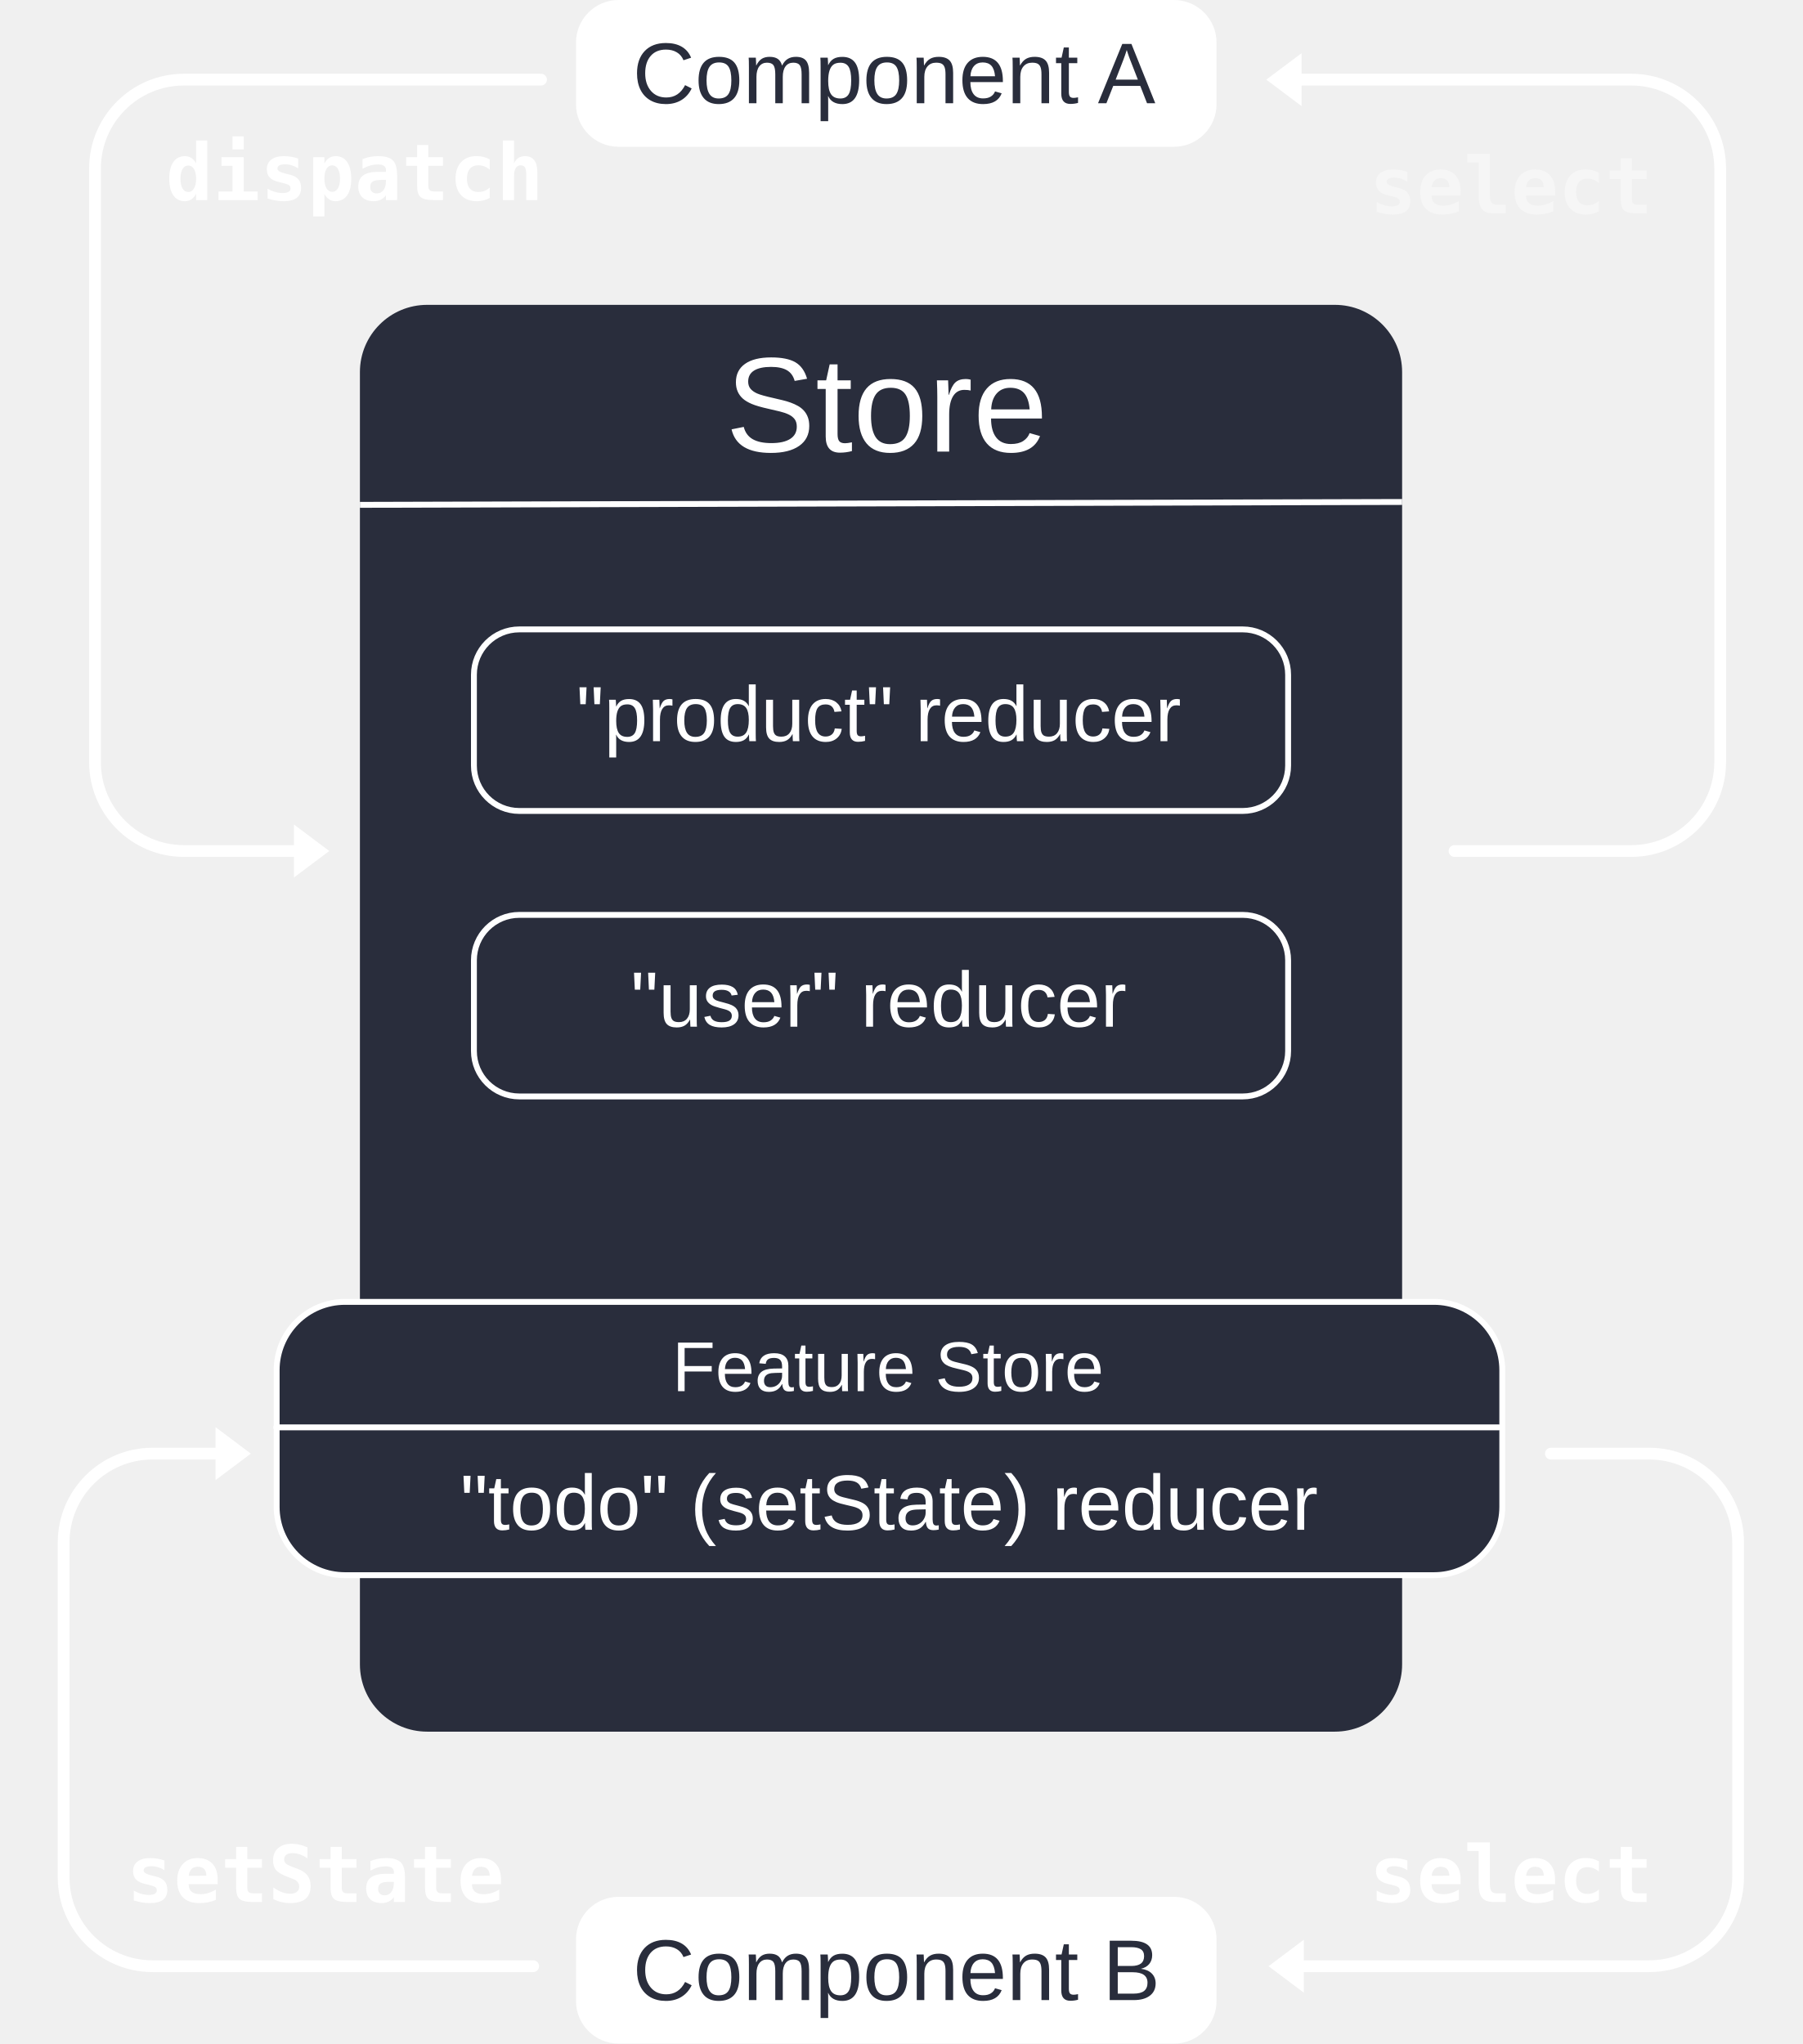
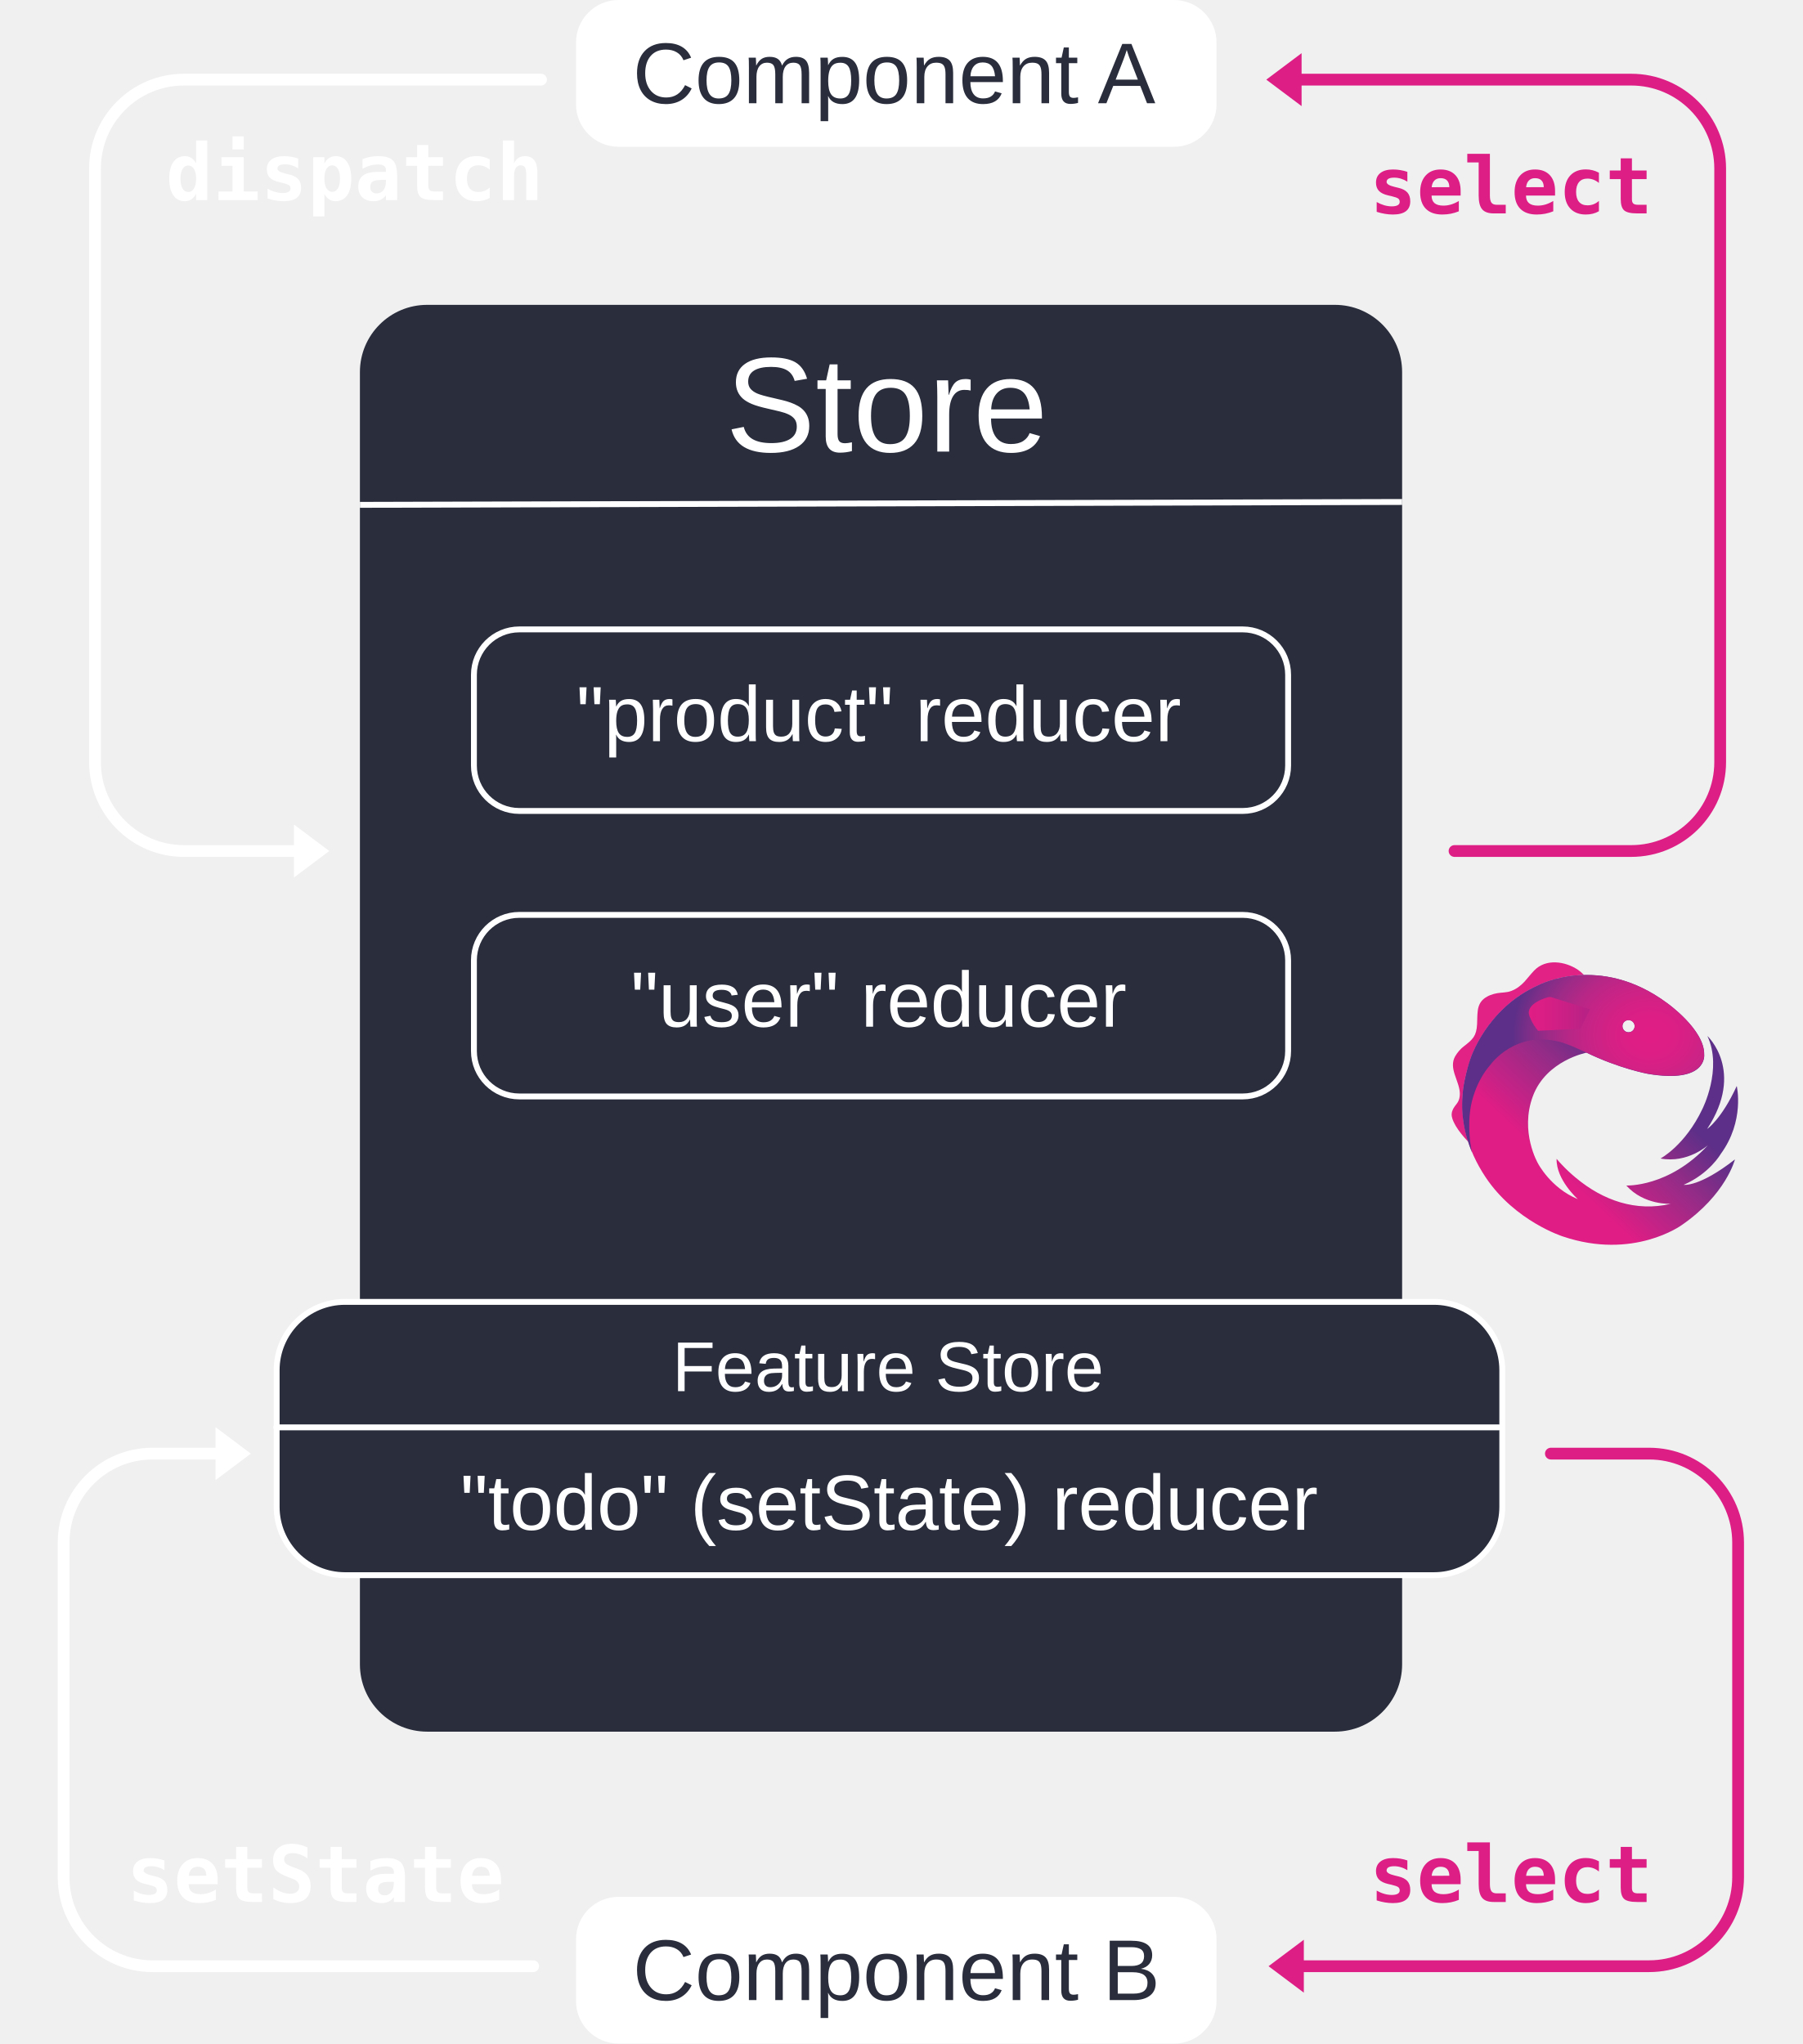
<svg xmlns="http://www.w3.org/2000/svg" width="100%" height="100%" viewBox="0 0 1915 2172" version="1.1" xml:space="preserve" style="fill-rule:evenodd;clip-rule:evenodd;stroke-linecap:round;stroke-linejoin:round;stroke-miterlimit:1.5;">
  <path d="M1489.76,395.366c-0,-39.421 -32.005,-71.426 -71.426,-71.426l-964.496,-0c-39.421,-0 -71.426,32.005 -71.426,71.426l0,1373.3c0,39.421 32.005,71.426 71.426,71.426l964.496,-0c39.421,-0 71.426,-32.005 71.426,-71.426l-0,-1373.3Z" style="fill:#292d3c;" />
  <text x="770.787px" y="479.886px" style="font-family:'ArialMT', 'Arial', sans-serif;font-size:143.352px;fill:#fff;">Store</text>
  <g>
    <text x="612.193px" y="787.614px" style="font-family:'ArialMT', 'Arial', sans-serif;font-size:83.333px;fill:#fff;">"product" reducer</text>
    <path d="M1368.63,717.044c0,-26.62 -21.612,-48.231 -48.231,-48.231l-768.619,-0c-26.62,-0 -48.232,21.611 -48.232,48.231l-0,96.463c-0,26.62 21.612,48.232 48.232,48.232l768.619,0c26.619,0 48.231,-21.612 48.231,-48.232l0,-96.463Z" style="fill:none;stroke:#fff;stroke-width:6.25px;" />
  </g>
  <g>
    <text x="670.115px" y="1090.98px" style="font-family:'ArialMT', 'Arial', sans-serif;font-size:83.333px;fill:#fff;">"user" reducer</text>
    <path d="M1368.63,1020.41c0,-26.62 -21.612,-48.231 -48.231,-48.231l-768.619,-0c-26.62,-0 -48.232,21.611 -48.232,48.231l-0,96.464c-0,26.619 21.612,48.231 48.232,48.231l768.619,0c26.619,0 48.231,-21.612 48.231,-48.231l0,-96.464Z" style="fill:none;stroke:#fff;stroke-width:6.25px;" />
  </g>
  <g>
    <text x="736.777px" y="1599.69px" style="font-family:'ArialMT', 'Arial', sans-serif;font-size:83.333px;fill:#292d3c;">"todo"</text>
    <path d="M1596.19,1456c0,-40.072 -32.533,-72.605 -72.604,-72.605l-1157.03,-0c-40.072,-0 -72.605,32.533 -72.605,72.605l-0,145.209c-0,40.072 32.533,72.605 72.605,72.605l1157.03,0c40.071,0 72.604,-32.533 72.604,-72.605l0,-145.209Z" style="fill:#292d3c;stroke:#fff;stroke-width:6.25px;" />
  </g>
  <text x="488.932px" y="1625.59px" style="font-family:'ArialMT', 'Arial', sans-serif;font-size:83.333px;fill:#fff;">"todo" (setState) reducer</text>
  <path d="M293.496,1516.74l1298.89,-0" style="fill:none;stroke:#fff;stroke-width:6.25px;" />
  <path d="M382.412,536.465l1107.35,-3.057" style="fill:none;stroke:#fff;stroke-width:6.25px;stroke-linecap:butt;" />
  <text x="714.264px" y="1478.3px" style="font-family:'ArialMT', 'Arial', sans-serif;font-size:75px;fill:#fff;">Feature Store</text>
  <g>
    <path d="M1292.57,2060.84c0,-24.963 -20.266,-45.229 -45.229,-45.229l-590.1,-0c-24.963,-0 -45.229,20.266 -45.229,45.229l-0,65.503c-0,24.963 20.266,45.229 45.229,45.229l590.1,0c24.963,0 45.229,-20.266 45.229,-45.229l0,-65.503Z" style="fill:#fff;" />
    <text x="672.186px" y="2125.33px" style="font-family:'ArialMT', 'Arial', sans-serif;font-size:91.667px;fill:#292d3c;">Component B</text>
  </g>
  <g>
    <path d="M1292.57,45.229c0,-24.963 -20.266,-45.229 -45.229,-45.229l-590.1,-0c-24.963,-0 -45.229,20.266 -45.229,45.229l-0,65.504c-0,24.962 20.266,45.228 45.229,45.228l590.1,0c24.963,0 45.229,-20.266 45.229,-45.228l0,-65.504Z" style="fill:#fff;" />
    <text x="672.186px" y="109.718px" style="font-family:'ArialMT', 'Arial', sans-serif;font-size:91.667px;fill:#292d3c;">Component <tspan x="1166.51px " y="109.718px ">A</tspan>
    </text>
  </g>
  <path d="M229.024,1572.78l37.5,-28.125l-37.5,-28.125l0,56.25Z" style="fill:#fff;" />
  <path d="M236.524,1544.65l-74.418,0c-52.157,0 -94.502,42.345 -94.502,94.502l0,355.671c0,52.157 42.345,94.502 94.502,94.502l404.418,-0" style="fill:none;stroke:#fff;stroke-width:12.5px;" />
  <path d="M312.357,932.426l37.5,-28.125l-37.5,-28.125l0,56.25Z" style="fill:#fff;" />
  <path d="M319.857,904.301l-124.418,-0c-52.157,-0 -94.502,-42.345 -94.502,-94.502l0,-630.671c0,-52.157 42.345,-94.502 94.502,-94.502l379.418,0" style="fill:none;stroke:#fff;stroke-width:12.5px;" />
-   <path d="M1382.95,112.751l-37.5,-28.125l37.5,-28.125l0,56.25Z" style="fill:#fff;" />
-   <path d="M1545.45,904.301l187.752,-0c52.157,-0 94.502,-42.345 94.502,-94.502l-0,-630.671c-0,-52.157 -42.345,-94.502 -94.502,-94.502l-357.752,0" style="fill:none;stroke:#fff;stroke-width:12.5px;" />
-   <path d="M1385.33,2117.45l-37.5,-28.125l37.5,-28.125l-0,56.25Z" style="fill:#fff;" />
-   <path d="M1647.83,1544.65l104.418,0c52.157,0 94.502,42.345 94.502,94.502l-0,355.671c-0,52.157 -42.345,94.502 -94.502,94.502l-374.418,-0" style="fill:none;stroke:#fff;stroke-width:12.5px;" />
+   <path d="M1382.95,112.751l-37.5,-28.125l37.5,-28.125l0,56.25Z" style="fill:#dd1e85;" />
+   <path d="M1545.45,904.301l187.752,-0c52.157,-0 94.502,-42.345 94.502,-94.502l-0,-630.671c-0,-52.157 -42.345,-94.502 -94.502,-94.502l-357.752,0" style="fill:none;stroke:#dd1e85;stroke-width:12.5px;" />
+   <path d="M1385.33,2117.45l-37.5,-28.125l37.5,-28.125l-0,56.25Z" style="fill:#dd1e85;" />
+   <path d="M1647.83,1544.65l104.418,0c52.157,0 94.502,42.345 94.502,94.502l-0,355.671c-0,52.157 -42.345,94.502 -94.502,94.502l-374.418,-0" style="fill:none;stroke:#dd1e85;stroke-width:12.5px;" />
  <text x="134.378px" y="2021.09px" style="font-family:'JetBrainsMono-Bold', 'JetBrains Mono', monospace;font-weight:700;font-size:83.333px;fill:#fff;">setState</text>
  <text x="176.168px" y="212.6px" style="font-family:'JetBrainsMono-Bold', 'JetBrains Mono', monospace;font-weight:700;font-size:83.333px;fill:#fff;">dispatch</text>
-   <text x="1455.01px" y="2021.09px" style="font-family:'JetBrainsMono-Bold', 'JetBrains Mono', monospace;font-weight:700;font-size:83.333px;fill:#fff;">select</text>
-   <text x="1455.01px" y="226.767px" style="font-family:'JetBrainsMono-Bold', 'JetBrains Mono', monospace;font-weight:700;font-size:83.333px;fill:#f6f6f6;">select</text>
+   <text x="1455.01px" y="2021.09px" style="font-family:'JetBrainsMono-Bold', 'JetBrains Mono', monospace;font-weight:700;font-size:83.333px;fill:#dd1e85;">select</text>
+   <text x="1455.01px" y="226.767px" style="font-family:'JetBrainsMono-Bold', 'JetBrains Mono', monospace;font-weight:700;font-size:83.333px;fill:#dd1e85;">select</text>
+   <g>
+     <path d="M1559.93,1212.93c-6.241,-19.442 -8.041,-39.964 -4.441,-61.086c1.56,-8.761 3.961,-17.162 6.601,-25.683c-0,0 16.562,-54.366 72.608,-79.208c-0,-0 19.322,-10.201 48.365,-10.921c-0,-0 -3.961,-3.841 -6.481,-5.521c-13.681,-9.121 -34.084,-12.121 -46.445,0.72c-3.72,3.84 -6.841,8.041 -10.321,11.881c-3.96,4.321 -8.761,7.921 -14.281,9.961c-4.801,1.801 -9.602,1.441 -14.522,2.281c-5.041,0.84 -10.201,2.64 -14.282,5.88c-4.44,3.601 -6.24,8.401 -6.72,13.922c-0.48,4.32 -0.36,8.761 -0.6,13.081c-0.6,12.721 -4.681,16.322 -13.802,23.403c-3.84,2.88 -7.08,6.72 -9.481,10.801c-7.2,12.721 4.321,25.922 4.921,38.764c0.12,2.64 -0.12,5.28 -1.08,7.801c-0.96,2.76 -2.881,4.56 -4.441,6.84c-2.16,3.001 -3.6,6.601 -3,10.321c0.6,3.721 2.52,7.201 4.32,10.441c3.481,5.761 7.801,10.922 12.362,15.842c0.24,0 0.48,0.24 0.72,0.48" style="fill:#e32286;fill-rule:nonzero;" />
+     <path d="M1788.91,1259.02c27.603,-12.001 39.364,-32.763 39.364,-32.763c25.803,-35.164 17.042,-72.248 17.042,-72.248c-16.442,35.764 -31.444,45.605 -31.444,45.605c40.445,-61.567 0.24,-98.771 0.24,-98.771c16.442,35.044 -5.4,77.769 -5.4,77.769c-18.362,38.644 -44.405,52.445 -44.405,52.445c29.043,5.401 50.405,-14.161 50.405,-14.161c-41.644,45.004 -86.769,42.844 -86.769,42.844c18.962,21.242 47.405,19.442 47.405,19.442c-37.204,8.761 -72.127,-3.6 -100.81,-27.483c-5.401,-4.44 -10.561,-9.241 -15.362,-14.401c0,-0 -4.32,-4.561 -5.16,-5.761l-0.12,-0.12c-0.6,22.202 22.562,42.845 22.562,42.845c-29.043,-12.002 -42.364,-38.044 -42.364,-38.044c-0,-0 -19.563,-33.364 -5.401,-71.408c14.161,-38.044 57.006,-46.205 57.006,-46.205c35.404,17.162 65.407,22.563 65.407,22.563c63.246,10.561 59.646,-20.403 59.646,-20.403c0.6,-26.642 -39.604,-54.965 -39.604,-54.965c-71.648,-53.166 -136.454,-18.842 -136.454,-18.842c-56.046,24.842 -72.608,79.208 -72.608,79.208c-2.64,8.521 -5.041,16.922 -6.601,25.683c-6.12,35.643 3.121,69.367 23.163,99.37c31.203,46.565 81.848,62.647 81.848,62.647c75.008,25.442 126.254,-12.002 126.254,-12.002c47.165,-32.403 56.646,-69.847 56.646,-69.847c-38.044,29.763 -54.486,27.003 -54.486,27.003Zm-58.566,-175.098c3.6,-0 6.48,2.88 6.48,6.48c0,3.601 -2.88,6.481 -6.48,6.481c-3.601,-0 -6.481,-2.88 -6.481,-6.481c-0,-3.6 2.88,-6.48 6.481,-6.48Z" style="fill:url(#_Linear1);fill-rule:nonzero;" />
+     <path d="M1810.63,1120.64c0.6,-26.642 -39.604,-54.965 -39.604,-54.965c-71.648,-53.046 -136.454,-18.722 -136.454,-18.722c-56.046,24.842 -72.608,79.208 -72.608,79.208c-3.24,9.241 -6.121,23.402 -6.121,23.402c-3.48,17.762 -1.92,34.204 -1.92,34.204c1.44,15.722 4.921,26.283 4.921,26.283c3.6,11.281 5.28,14.761 5.28,14.761c-0.12,-0.36 -0.72,-3 -0.72,-3c0,0 -5.04,-24.242 -0.36,-47.525c0,0 4.08,-24.242 20.642,-42.964c0,-0 26.883,-38.284 76.928,-23.283c0,0 10.801,3.841 14.522,5.761c3.72,1.8 10.201,4.56 10.201,4.56c35.404,17.162 65.407,22.563 65.407,22.563c63.486,10.681 59.886,-20.283 59.886,-20.283Zm-80.288,-23.642c-3.601,-0 -6.481,-2.88 -6.481,-6.481c-0,-3.6 2.88,-6.48 6.481,-6.48c3.6,-0 6.48,2.88 6.48,6.48c0,3.601 -2.88,6.481 -6.48,6.481Z" style="fill:url(#_Radial2);fill-rule:nonzero;" />
+     <path d="M1689.3,1072.4l-40.924,-12.721c-0.24,0 -1.44,-0.6 -3.6,0c-0,0 -24.123,6.121 -19.922,19.322c-0,0 2.52,8.281 9.361,16.322l45.004,-2.16l10.081,-20.763Z" style="fill:url(#_Linear3);fill-rule:nonzero;" />
+   </g>
+   <defs>
+     <linearGradient id="_Linear1" x1="0" y1="0" x2="1" y2="0" gradientUnits="userSpaceOnUse" gradientTransform="matrix(149.339,-158.87,158.87,149.339,1588.6,1299.82)">
+       <stop offset="0" style="stop-color:#e01d84;stop-opacity:1" />
+       <stop offset="0.4" style="stop-color:#df1d85;stop-opacity:1" />
+       <stop offset="0.77" style="stop-color:#932c87;stop-opacity:1" />
+       <stop offset="1" style="stop-color:#5d2f88;stop-opacity:1" />
+     </linearGradient>
+     <radialGradient id="_Radial2" cx="0" cy="0" r="1" gradientUnits="userSpaceOnUse" gradientTransform="matrix(145.914,0.348734,-0.291827,122.013,1752.99,1100)">
+       <stop offset="0" style="stop-color:#e01d84;stop-opacity:1" />
+       <stop offset="0.14" style="stop-color:#de1e85;stop-opacity:1" />
+       <stop offset="0.28" style="stop-color:#d62085;stop-opacity:1" />
+       <stop offset="0.43" style="stop-color:#c92386;stop-opacity:1" />
+       <stop offset="0.59" style="stop-color:#b72786;stop-opacity:1" />
+       <stop offset="0.74" style="stop-color:#9d2b87;stop-opacity:1" />
+       <stop offset="0.89" style="stop-color:#7c2e88;stop-opacity:1" />
+       <stop offset="1" style="stop-color:#5d2f88;stop-opacity:1" />
+     </radialGradient>
+     <linearGradient id="_Linear3" x1="0" y1="0" x2="1" y2="0" gradientUnits="userSpaceOnUse" gradientTransform="matrix(64.9976,0,0,64.9976,1624.27,1077.36)">
+       <stop offset="0" style="stop-color:#e01d84;stop-opacity:1" />
+       <stop offset="0.24" style="stop-color:#da1e85;stop-opacity:1" />
+       <stop offset="0.66" style="stop-color:#c72085;stop-opacity:1" />
+       <stop offset="1" style="stop-color:#b52284;stop-opacity:1" />
+       <stop offset="1" style="stop-color:#b52284;stop-opacity:1" />
+     </linearGradient>
+   </defs>
</svg>
